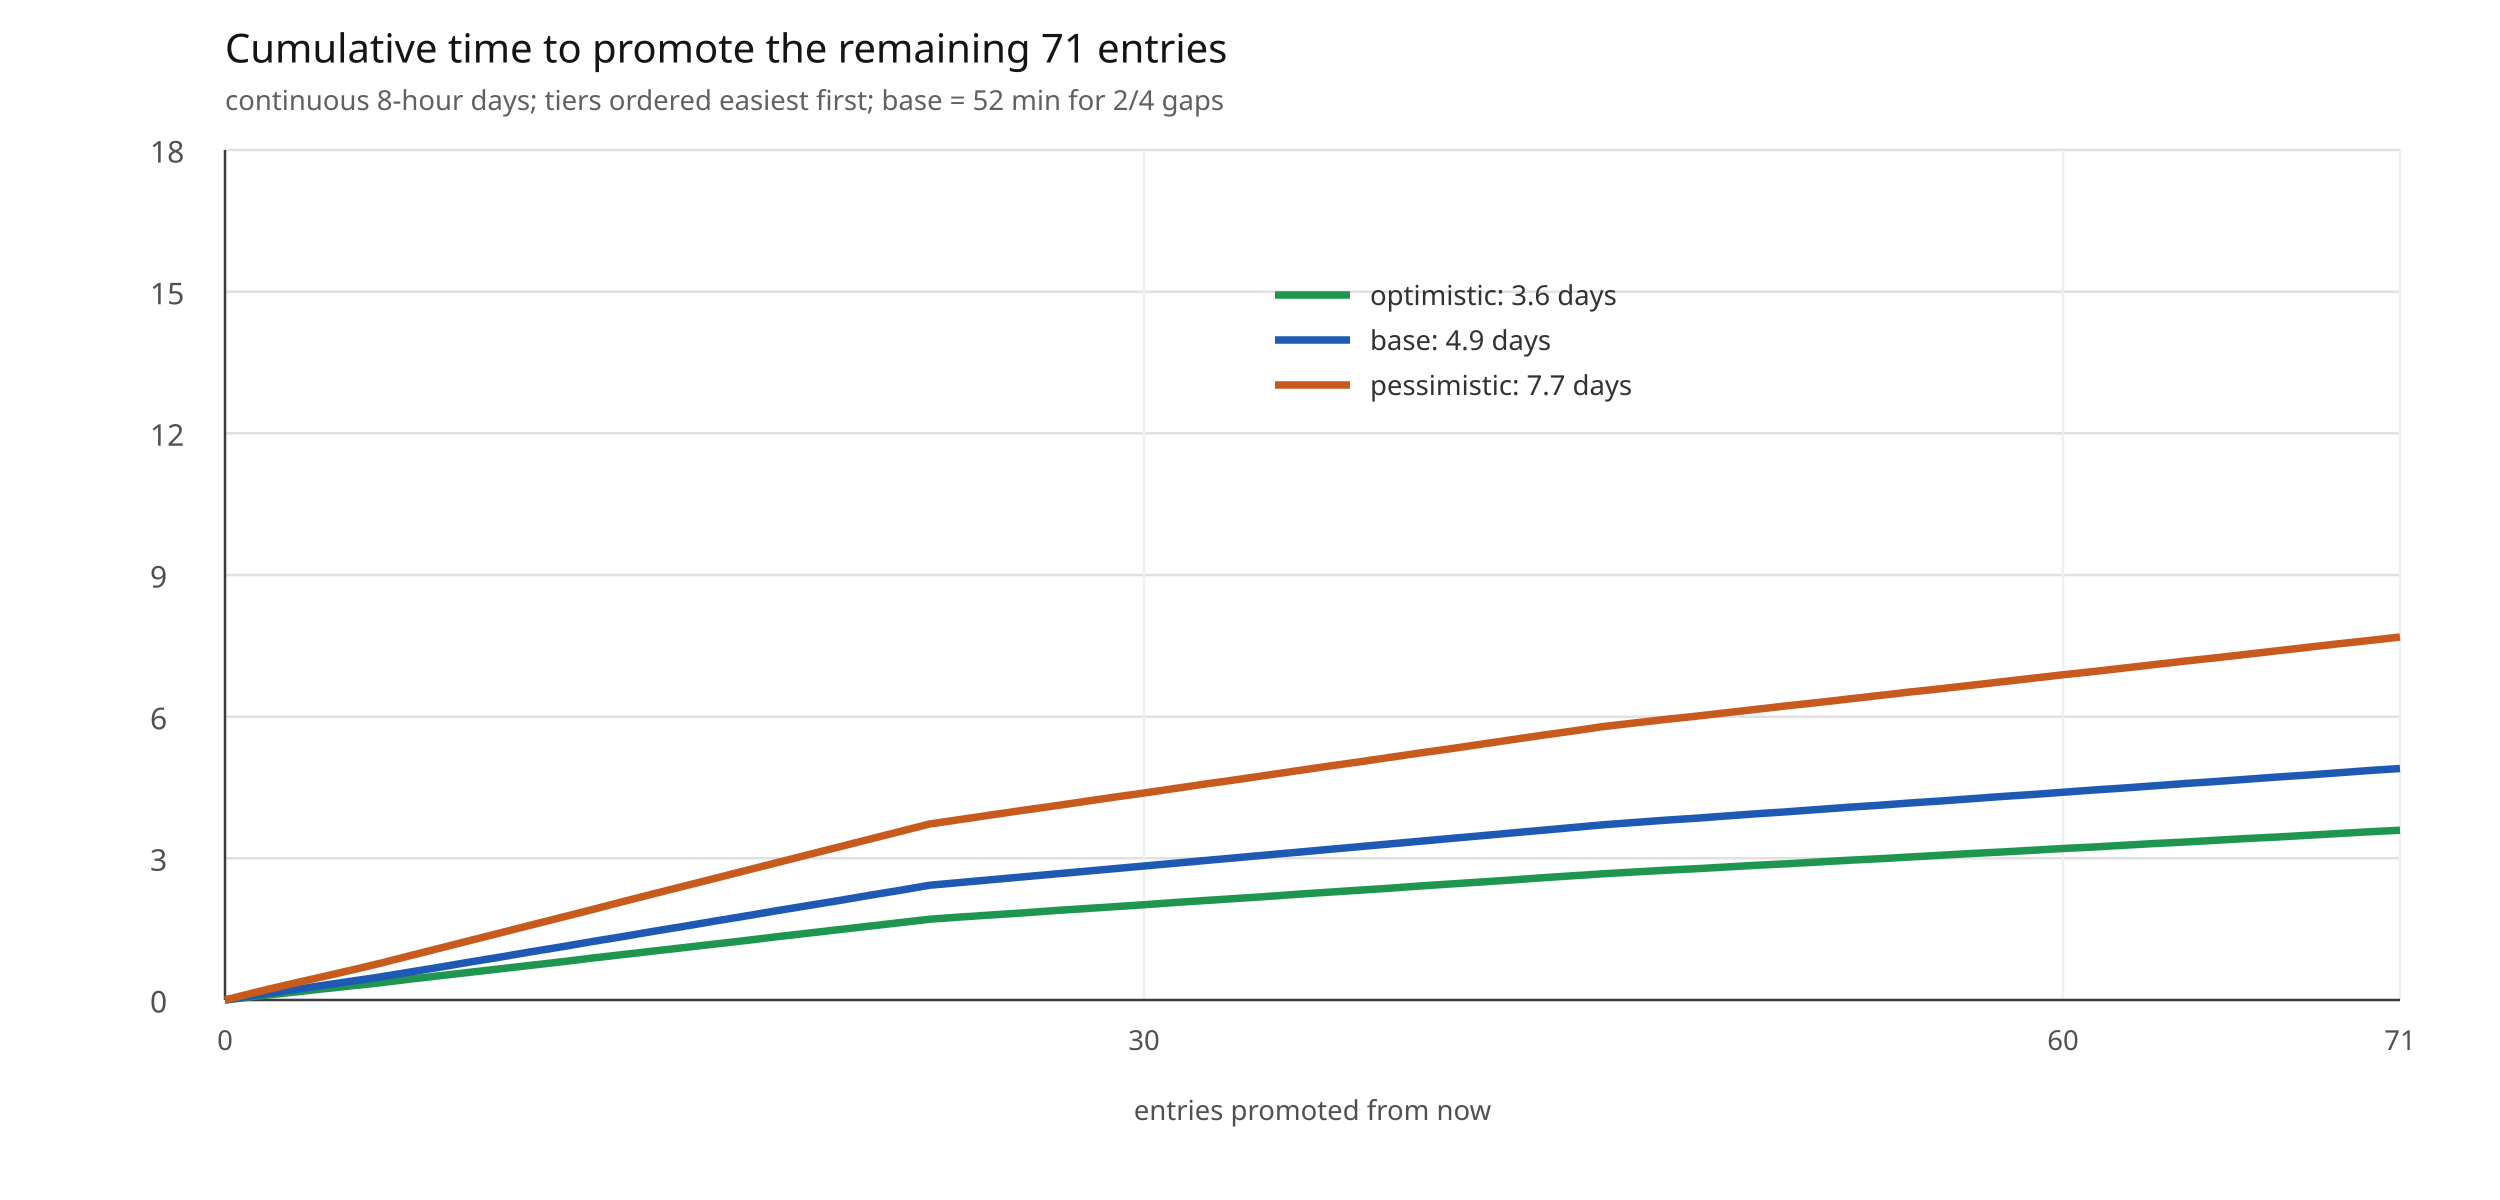
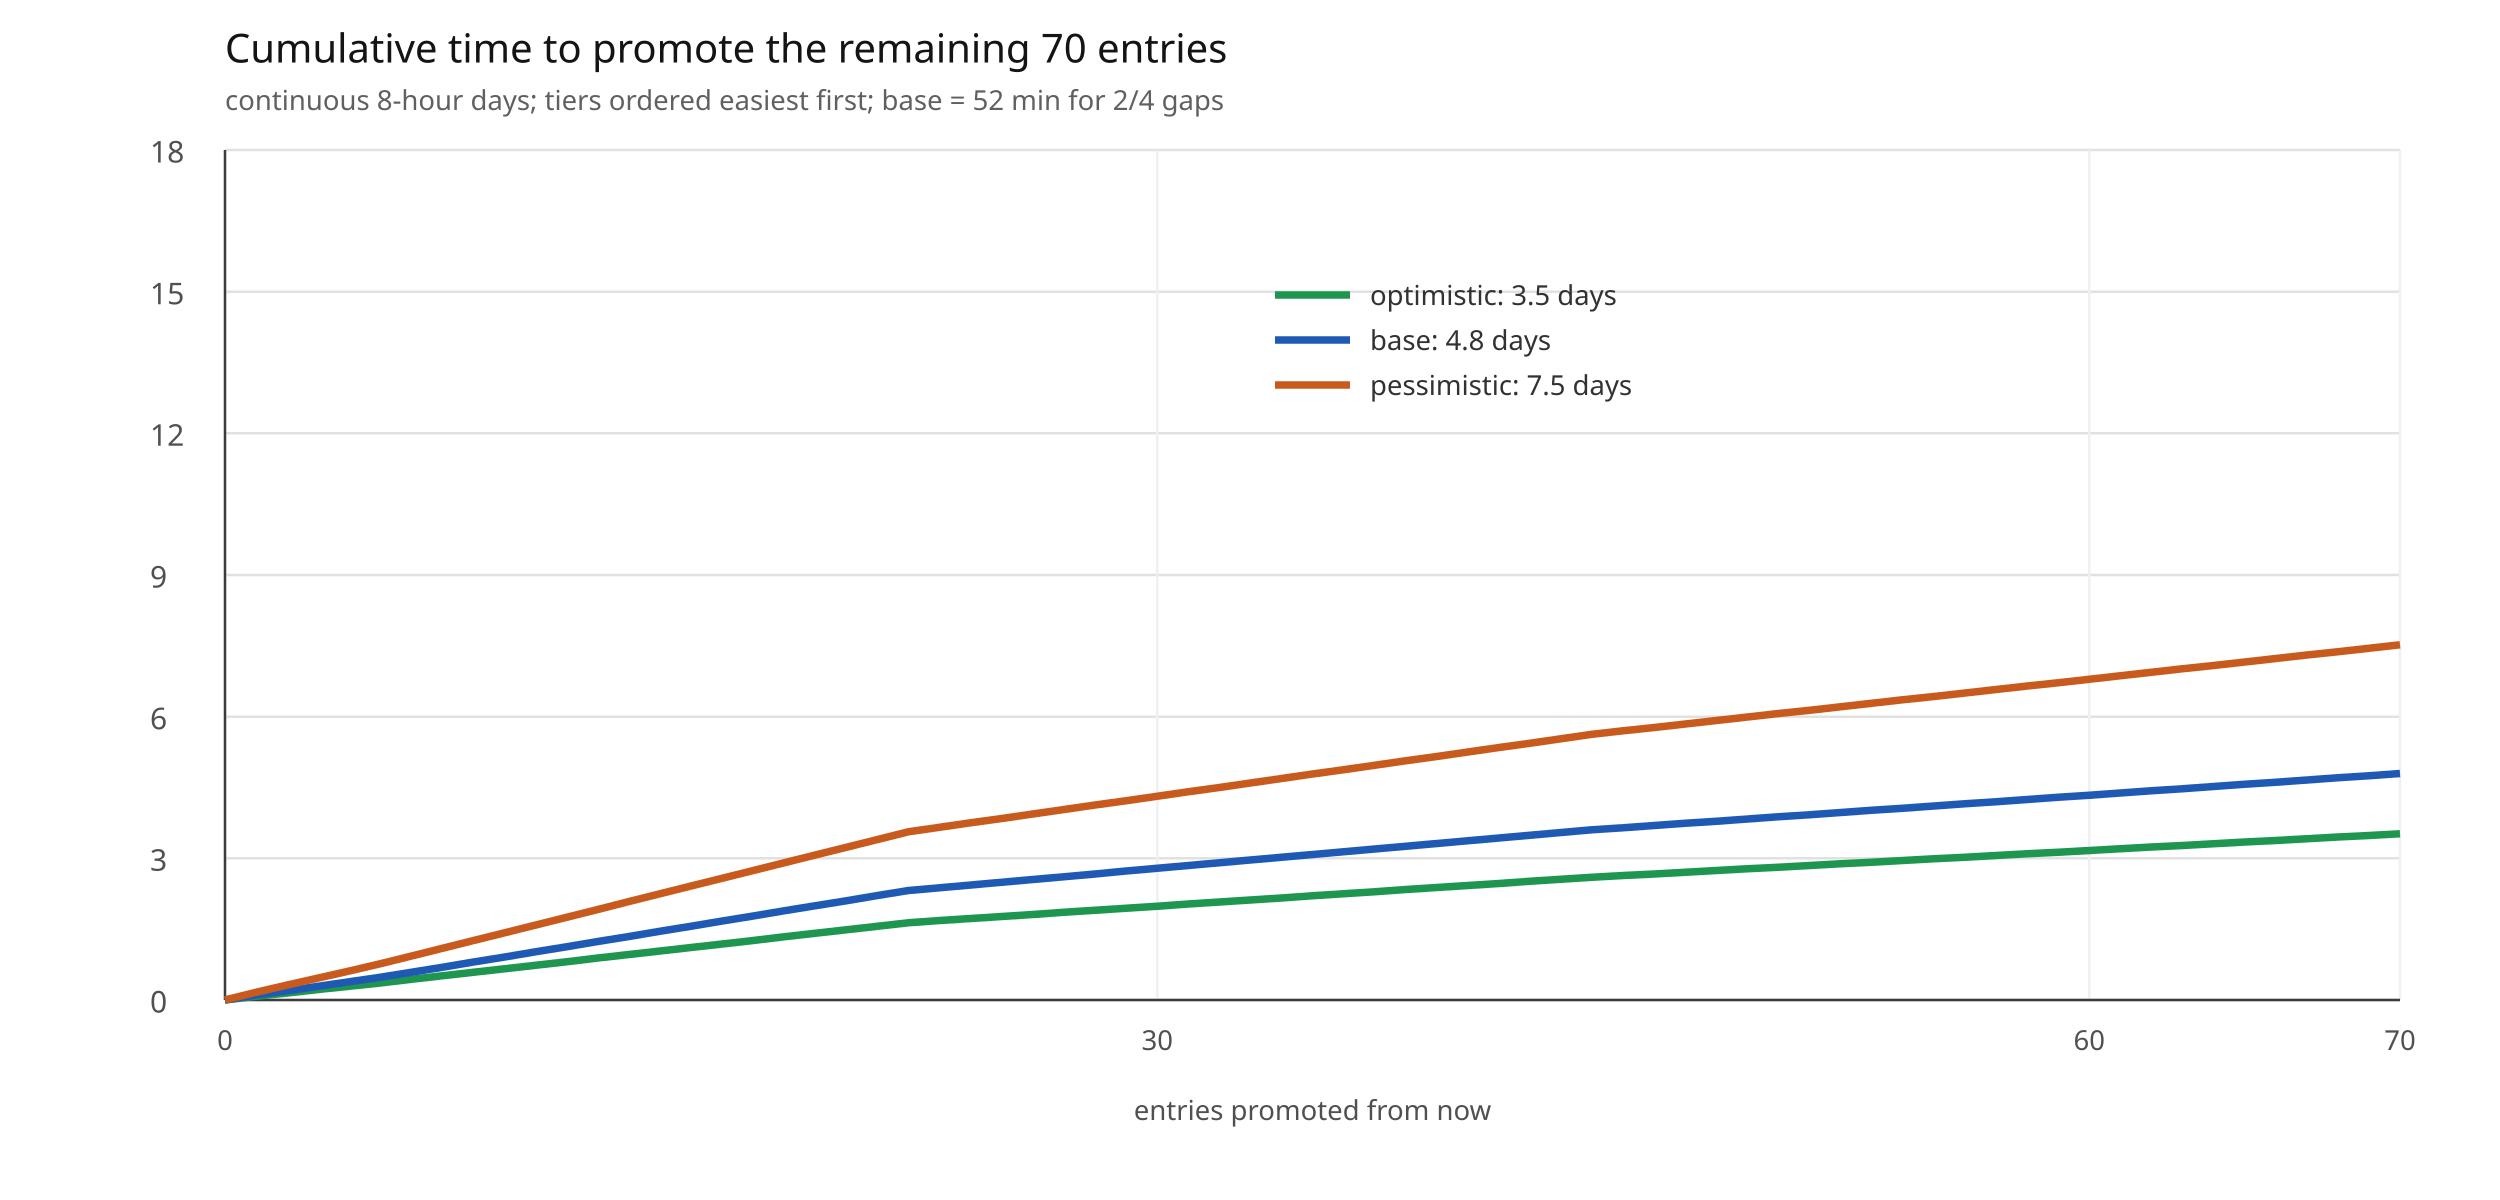
<svg xmlns="http://www.w3.org/2000/svg" width="1000" height="480" viewBox="0 0 1000 480">
  <rect width="100%" height="100%" fill="white" />
  <line x1="90" y1="400.0" x2="960" y2="400.0" stroke="#e1e1e1" />
  <text x="60" y="405.0" font-family="Verdana" font-size="12" fill="#505050">0</text>
  <line x1="90" y1="343.3" x2="960" y2="343.3" stroke="#e1e1e1" />
  <text x="60" y="348.3" font-family="Verdana" font-size="12" fill="#505050">3</text>
  <line x1="90" y1="286.7" x2="960" y2="286.7" stroke="#e1e1e1" />
  <text x="60" y="291.7" font-family="Verdana" font-size="12" fill="#505050">6</text>
  <line x1="90" y1="230.0" x2="960" y2="230.0" stroke="#e1e1e1" />
  <text x="60" y="235.0" font-family="Verdana" font-size="12" fill="#505050">9</text>
  <line x1="90" y1="173.3" x2="960" y2="173.3" stroke="#e1e1e1" />
  <text x="60" y="178.3" font-family="Verdana" font-size="12" fill="#505050">12</text>
  <line x1="90" y1="116.7" x2="960" y2="116.7" stroke="#e1e1e1" />
  <text x="60" y="121.7" font-family="Verdana" font-size="12" fill="#505050">15</text>
  <line x1="90" y1="60.0" x2="960" y2="60.0" stroke="#e1e1e1" />
  <text x="60" y="65.0" font-family="Verdana" font-size="12" fill="#505050">18</text>
  <line x1="90.0" y1="60" x2="90.0" y2="400" stroke="#f0f0f0" />
  <text x="90.0" y="420" text-anchor="middle" font-family="Verdana" font-size="11" fill="#505050">0</text>
-   <line x1="457.6" y1="60" x2="457.6" y2="400" stroke="#f0f0f0" />
-   <text x="457.6" y="420" text-anchor="middle" font-family="Verdana" font-size="11" fill="#505050">30</text>
-   <line x1="825.2" y1="60" x2="825.2" y2="400" stroke="#f0f0f0" />
-   <text x="825.2" y="420" text-anchor="middle" font-family="Verdana" font-size="11" fill="#505050">60</text>
-   <line x1="1192.8" y1="60" x2="1192.8" y2="400" stroke="#f0f0f0" />
-   <text x="1192.8" y="420" text-anchor="middle" font-family="Verdana" font-size="11" fill="#505050">90</text>
+   <line x1="462.9" y1="60" x2="462.9" y2="400" stroke="#f0f0f0" />
+   <text x="462.9" y="420" text-anchor="middle" font-family="Verdana" font-size="11" fill="#505050">30</text>
+   <line x1="835.7" y1="60" x2="835.7" y2="400" stroke="#f0f0f0" />
+   <text x="835.7" y="420" text-anchor="middle" font-family="Verdana" font-size="11" fill="#505050">60</text>
+   <line x1="1208.6" y1="60" x2="1208.6" y2="400" stroke="#f0f0f0" />
+   <text x="1208.6" y="420" text-anchor="middle" font-family="Verdana" font-size="11" fill="#505050">90</text>
  <line x1="960.0" y1="60" x2="960.0" y2="400" stroke="#f0f0f0" />
-   <text x="960.0" y="420" text-anchor="middle" font-family="Verdana" font-size="11" fill="#505050">71</text>
+   <text x="960.0" y="420" text-anchor="middle" font-family="Verdana" font-size="11" fill="#505050">70</text>
  <line x1="90" y1="60" x2="90" y2="400" stroke="#3c3c3c" />
  <line x1="90" y1="400" x2="960" y2="400" stroke="#3c3c3c" />
-   <polyline points="90.0,400.0 102.3,398.5 114.5,397.2 126.8,395.8 139.0,394.5 151.3,393.2 163.5,391.7 175.8,390.3 188.0,388.9 200.3,387.5 212.5,386.1 224.8,384.7 237.0,383.2 249.3,381.8 261.5,380.4 273.8,379.0 286.1,377.6 298.3,376.2 310.6,374.7 322.8,373.3 335.1,371.9 347.3,370.5 359.6,369.1 371.8,367.7 384.1,366.8 396.3,366.0 408.6,365.2 420.8,364.3 433.1,363.5 445.4,362.7 457.6,361.9 469.9,361.0 482.1,360.2 494.4,359.4 506.6,358.6 518.9,357.7 531.1,356.9 543.4,356.1 555.6,355.3 567.9,354.4 580.1,353.6 592.4,352.8 604.6,352.0 616.9,351.1 629.2,350.3 641.4,349.5 653.7,348.8 665.9,348.1 678.2,347.5 690.4,346.8 702.7,346.1 714.9,345.5 727.2,344.8 739.4,344.1 751.7,343.5 763.9,342.8 776.2,342.1 788.5,341.4 800.7,340.8 813.0,340.1 825.2,339.4 837.5,338.8 849.7,338.1 862.0,337.4 874.2,336.8 886.5,336.1 898.7,335.4 911.0,334.8 923.2,334.1 935.5,333.4 947.7,332.7 960.0,332.1" fill="none" stroke="#1e9650" stroke-width="3" />
+   <polyline points="90.0,400.0 102.4,398.5 114.9,397.2 127.3,395.8 139.7,394.5 152.1,393.2 164.6,391.7 177.0,390.3 189.4,388.9 201.9,387.5 214.3,386.1 226.7,384.7 239.1,383.2 251.6,381.8 264.0,380.4 276.4,379.0 288.9,377.6 301.3,376.2 313.7,374.7 326.1,373.3 338.6,371.9 351.0,370.5 363.4,369.1 375.9,368.2 388.3,367.4 400.7,366.6 413.1,365.8 425.6,364.9 438.0,364.1 450.4,363.3 462.9,362.5 475.3,361.6 487.7,360.8 500.1,360.0 512.6,359.2 525.0,358.3 537.4,357.5 549.9,356.7 562.3,355.8 574.7,355.0 587.1,354.2 599.6,353.4 612.0,352.5 624.4,351.7 636.9,350.9 649.3,350.2 661.7,349.6 674.1,348.9 686.6,348.2 699.0,347.5 711.4,346.9 723.9,346.2 736.3,345.5 748.7,344.9 761.1,344.2 773.6,343.5 786.0,342.9 798.4,342.2 810.9,341.5 823.3,340.9 835.7,340.2 848.1,339.5 860.6,338.8 873.0,338.2 885.4,337.5 897.9,336.8 910.3,336.2 922.7,335.5 935.1,334.8 947.6,334.2 960.0,333.5" fill="none" stroke="#1e9650" stroke-width="3" />
  <line x1="510" y1="118" x2="540" y2="118" stroke="#1e9650" stroke-width="3" />
-   <text x="548" y="122" font-family="Verdana" font-size="11" fill="#323232">optimistic: 3.6 days</text>
-   <polyline points="90.0,400.0 102.3,398.0 114.5,396.3 126.8,394.5 139.0,392.7 151.3,390.9 163.5,388.9 175.8,386.9 188.0,384.8 200.3,382.8 212.5,380.7 224.8,378.7 237.0,376.6 249.3,374.6 261.5,372.5 273.8,370.5 286.1,368.4 298.3,366.4 310.6,364.3 322.8,362.3 335.1,360.3 347.3,358.2 359.6,356.2 371.8,354.1 384.1,353.0 396.3,351.9 408.6,350.8 420.8,349.7 433.1,348.6 445.4,347.5 457.6,346.4 469.9,345.3 482.1,344.2 494.4,343.1 506.6,342.0 518.9,340.9 531.1,339.8 543.4,338.7 555.6,337.6 567.9,336.5 580.1,335.4 592.4,334.3 604.6,333.2 616.9,332.1 629.2,331.0 641.4,329.9 653.7,329.0 665.9,328.1 678.2,327.3 690.4,326.4 702.7,325.5 714.9,324.7 727.2,323.8 739.4,322.9 751.7,322.1 763.9,321.2 776.2,320.4 788.5,319.5 800.7,318.6 813.0,317.8 825.2,316.9 837.5,316.0 849.7,315.2 862.0,314.3 874.2,313.4 886.5,312.6 898.7,311.7 911.0,310.8 923.2,310.0 935.5,309.1 947.7,308.2 960.0,307.4" fill="none" stroke="#1e5ab4" stroke-width="3" />
+   <text x="548" y="122" font-family="Verdana" font-size="11" fill="#323232">optimistic: 3.5 days</text>
+   <polyline points="90.0,400.0 102.4,398.0 114.9,396.3 127.3,394.5 139.7,392.7 152.1,390.9 164.6,388.9 177.0,386.9 189.4,384.8 201.9,382.8 214.3,380.7 226.7,378.7 239.1,376.6 251.6,374.6 264.0,372.5 276.4,370.5 288.9,368.4 301.3,366.4 313.7,364.3 326.1,362.3 338.6,360.3 351.0,358.2 363.4,356.2 375.9,355.1 388.3,354.0 400.7,352.9 413.1,351.8 425.6,350.7 438.0,349.6 450.4,348.4 462.9,347.3 475.3,346.2 487.7,345.1 500.1,344.0 512.6,342.9 525.0,341.8 537.4,340.7 549.9,339.6 562.3,338.5 574.7,337.4 587.1,336.3 599.6,335.2 612.0,334.1 624.4,333.0 636.9,331.9 649.3,331.1 661.7,330.2 674.1,329.3 686.6,328.5 699.0,327.6 711.4,326.7 723.9,325.9 736.3,325.0 748.7,324.1 761.1,323.3 773.6,322.4 786.0,321.5 798.4,320.7 810.9,319.8 823.3,318.9 835.7,318.1 848.1,317.2 860.6,316.3 873.0,315.5 885.4,314.6 897.9,313.7 910.3,312.9 922.7,312.0 935.1,311.1 947.6,310.3 960.0,309.4" fill="none" stroke="#1e5ab4" stroke-width="3" />
  <line x1="510" y1="136" x2="540" y2="136" stroke="#1e5ab4" stroke-width="3" />
-   <text x="548" y="140" font-family="Verdana" font-size="11" fill="#323232">base: 4.9 days</text>
-   <polyline points="90.0,400.0 102.3,396.9 114.5,394.0 126.8,391.2 139.0,388.4 151.3,385.5 163.5,382.4 175.8,379.3 188.0,376.2 200.3,373.1 212.5,370.0 224.8,366.9 237.0,363.8 249.3,360.6 261.5,357.5 273.8,354.4 286.1,351.3 298.3,348.2 310.6,345.1 322.8,342.0 335.1,338.9 347.3,335.8 359.6,332.7 371.8,329.6 384.1,327.8 396.3,326.0 408.6,324.2 420.8,322.5 433.1,320.7 445.4,318.9 457.6,317.2 469.9,315.4 482.1,313.6 494.4,311.9 506.6,310.1 518.9,308.3 531.1,306.5 543.4,304.8 555.6,303.0 567.9,301.2 580.1,299.5 592.4,297.7 604.6,295.9 616.9,294.1 629.2,292.4 641.4,290.6 653.7,289.2 665.9,287.8 678.2,286.5 690.4,285.1 702.7,283.7 714.9,282.3 727.2,281.0 739.4,279.6 751.7,278.2 763.9,276.8 776.2,275.5 788.5,274.1 800.7,272.7 813.0,271.3 825.2,269.9 837.5,268.6 849.7,267.2 862.0,265.8 874.2,264.4 886.5,263.1 898.7,261.7 911.0,260.3 923.2,258.9 935.5,257.5 947.7,256.2 960.0,254.8" fill="none" stroke="#c85a1e" stroke-width="3" />
+   <text x="548" y="140" font-family="Verdana" font-size="11" fill="#323232">base: 4.8 days</text>
+   <polyline points="90.0,400.0 102.4,396.9 114.9,394.0 127.3,391.2 139.7,388.4 152.1,385.5 164.6,382.4 177.0,379.3 189.4,376.2 201.9,373.1 214.3,370.0 226.7,366.9 239.1,363.8 251.6,360.6 264.0,357.5 276.4,354.4 288.9,351.3 301.3,348.2 313.7,345.1 326.1,342.0 338.6,338.9 351.0,335.8 363.4,332.7 375.9,330.9 388.3,329.1 400.7,327.4 413.1,325.6 425.6,323.8 438.0,322.0 450.4,320.3 462.9,318.5 475.3,316.7 487.7,315.0 500.1,313.2 512.6,311.4 525.0,309.6 537.4,307.9 549.9,306.1 562.3,304.3 574.7,302.6 587.1,300.8 599.6,299.0 612.0,297.3 624.4,295.5 636.9,293.7 649.3,292.3 661.7,291.0 674.1,289.6 686.6,288.2 699.0,286.8 711.4,285.4 723.9,284.1 736.3,282.7 748.7,281.3 761.1,279.9 773.6,278.6 786.0,277.2 798.4,275.8 810.9,274.4 823.3,273.1 835.7,271.7 848.1,270.3 860.6,268.9 873.0,267.5 885.4,266.2 897.9,264.8 910.3,263.4 922.7,262.0 935.1,260.7 947.6,259.3 960.0,257.9" fill="none" stroke="#c85a1e" stroke-width="3" />
  <line x1="510" y1="154" x2="540" y2="154" stroke="#c85a1e" stroke-width="3" />
-   <text x="548" y="158" font-family="Verdana" font-size="11" fill="#323232">pessimistic: 7.7 days</text>
-   <text x="90" y="25" font-family="Verdana" font-size="16" fill="#141414">Cumulative time to promote the remaining 71 entries</text>
+   <text x="548" y="158" font-family="Verdana" font-size="11" fill="#323232">pessimistic: 7.5 days</text>
+   <text x="90" y="25" font-family="Verdana" font-size="16" fill="#141414">Cumulative time to promote the remaining 70 entries</text>
  <text x="90" y="44" font-family="Verdana" font-size="11" fill="#606060">continuous 8-hour days; tiers ordered easiest first; base = 52 min for 2/4 gaps</text>
  <text x="525.0" y="448" text-anchor="middle" font-family="Verdana" font-size="11" fill="#505050">entries promoted from now</text>
</svg>
